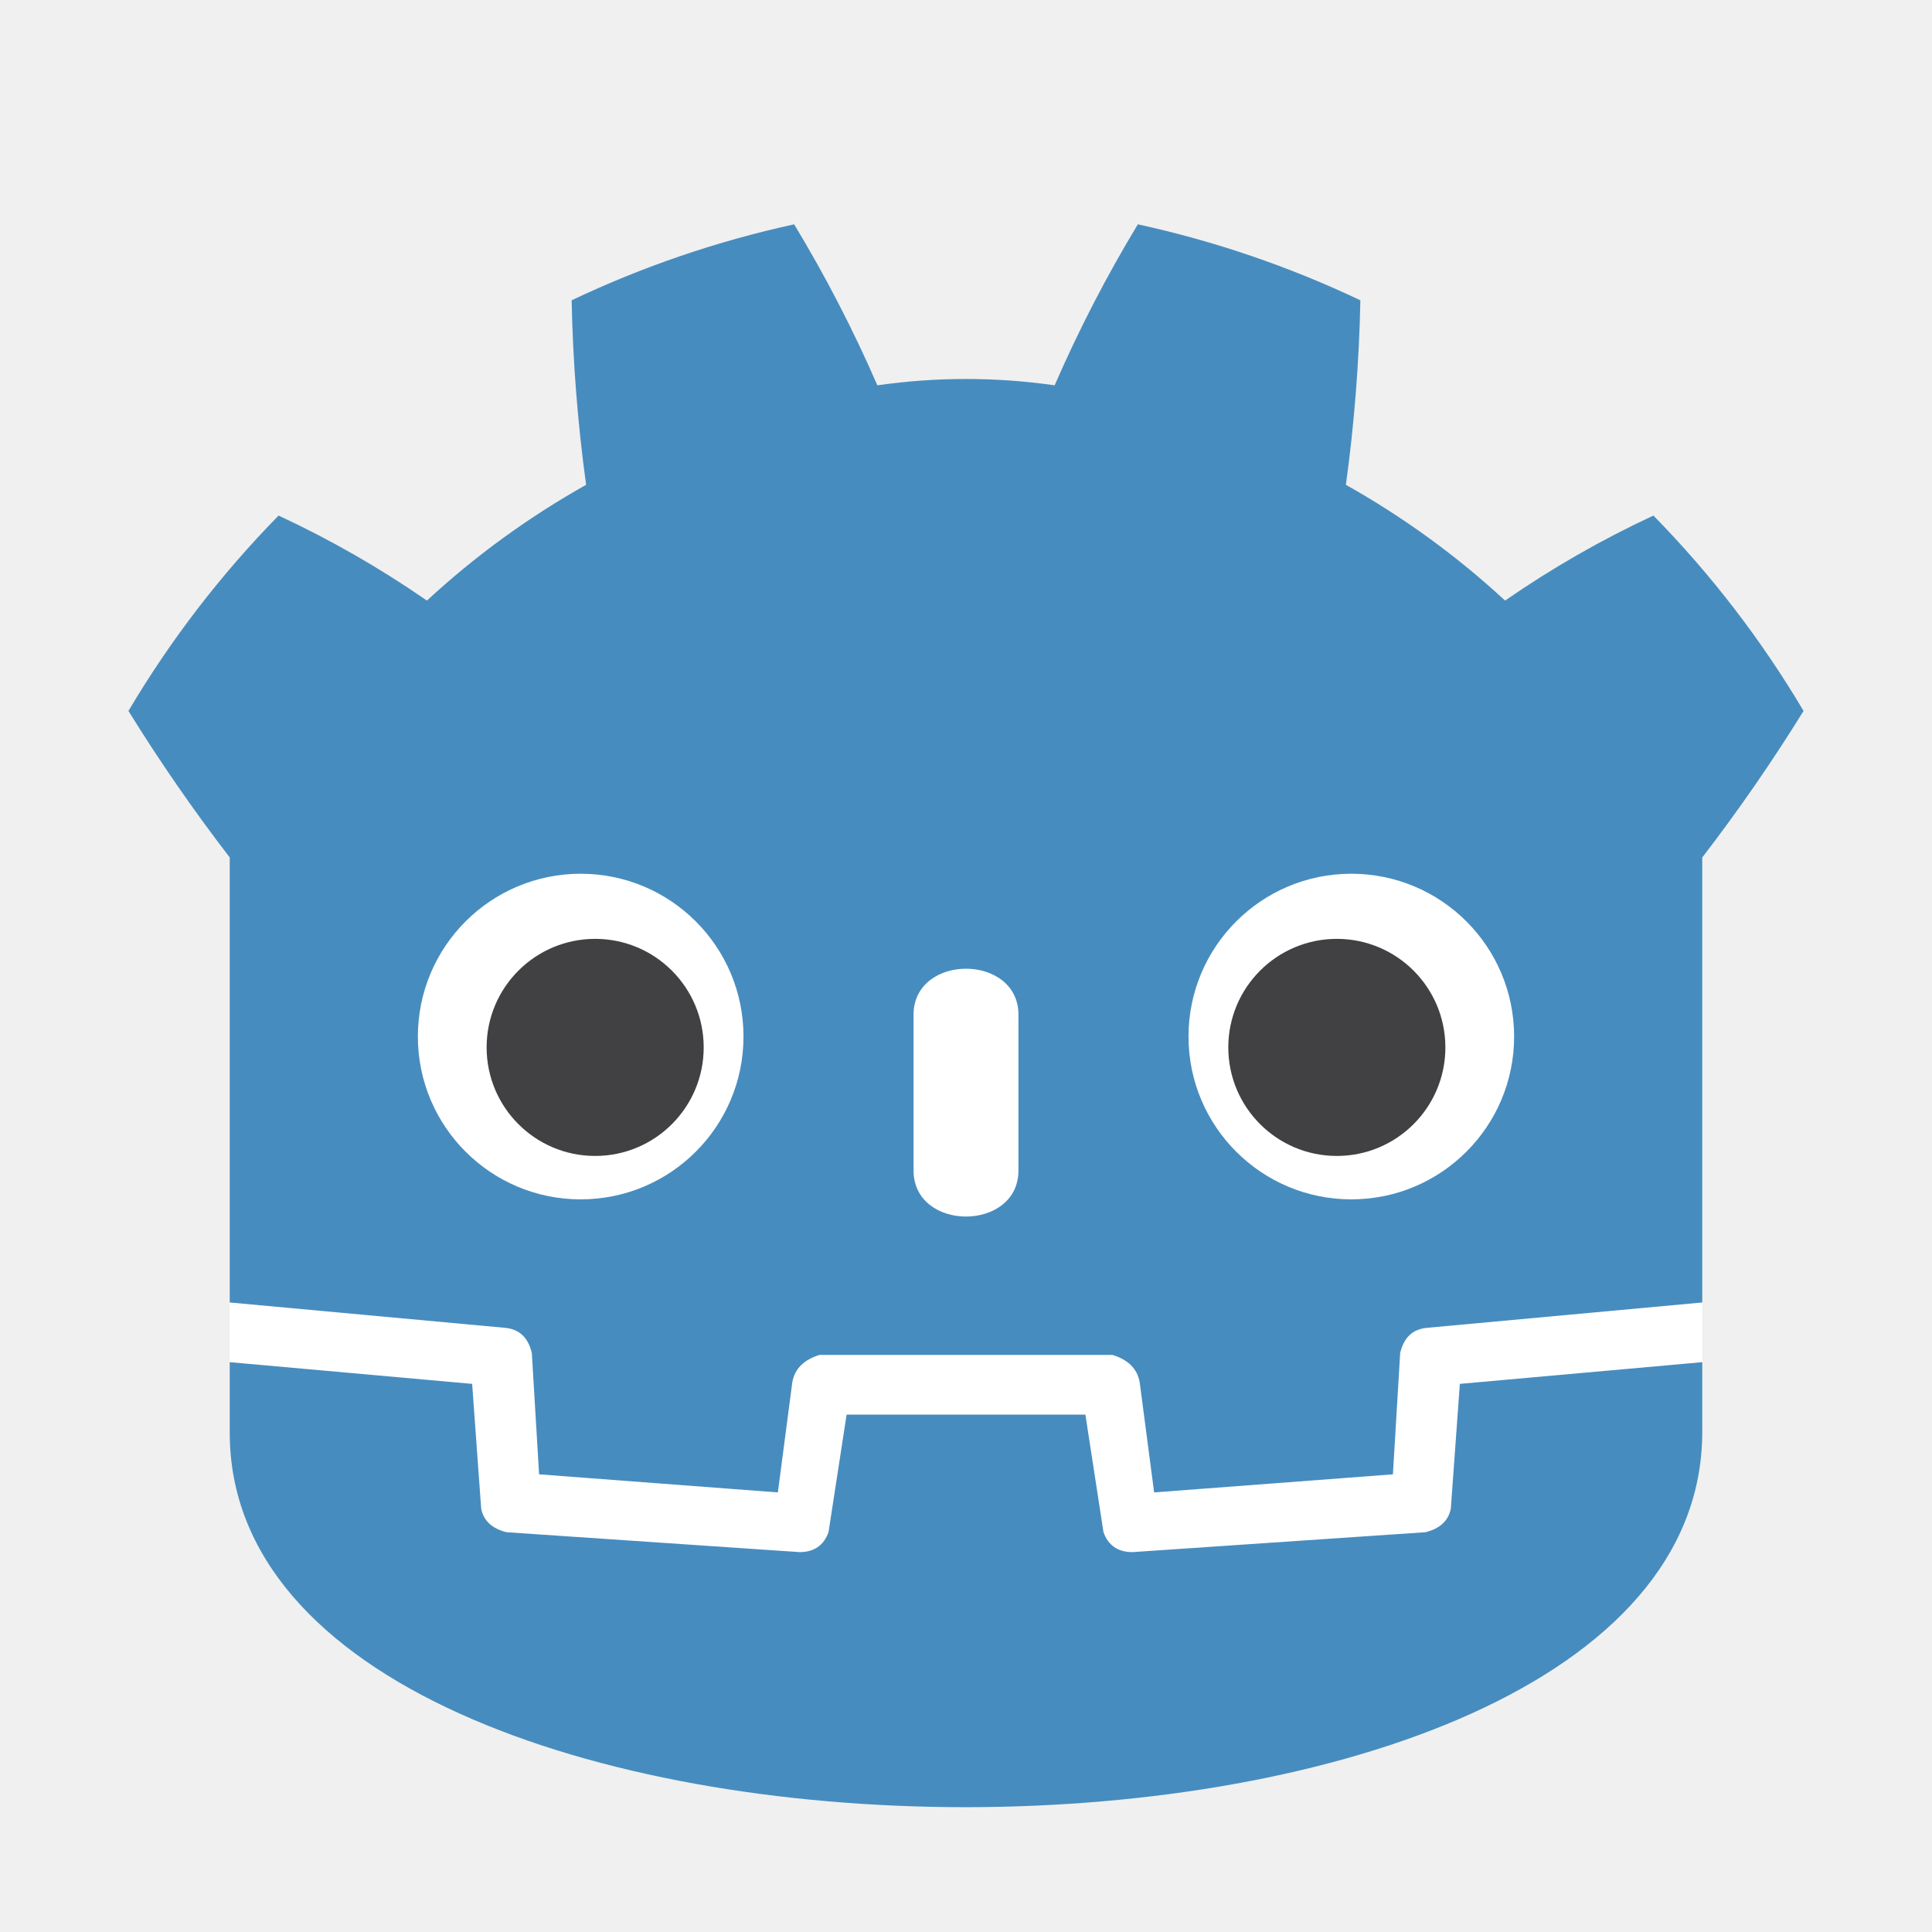
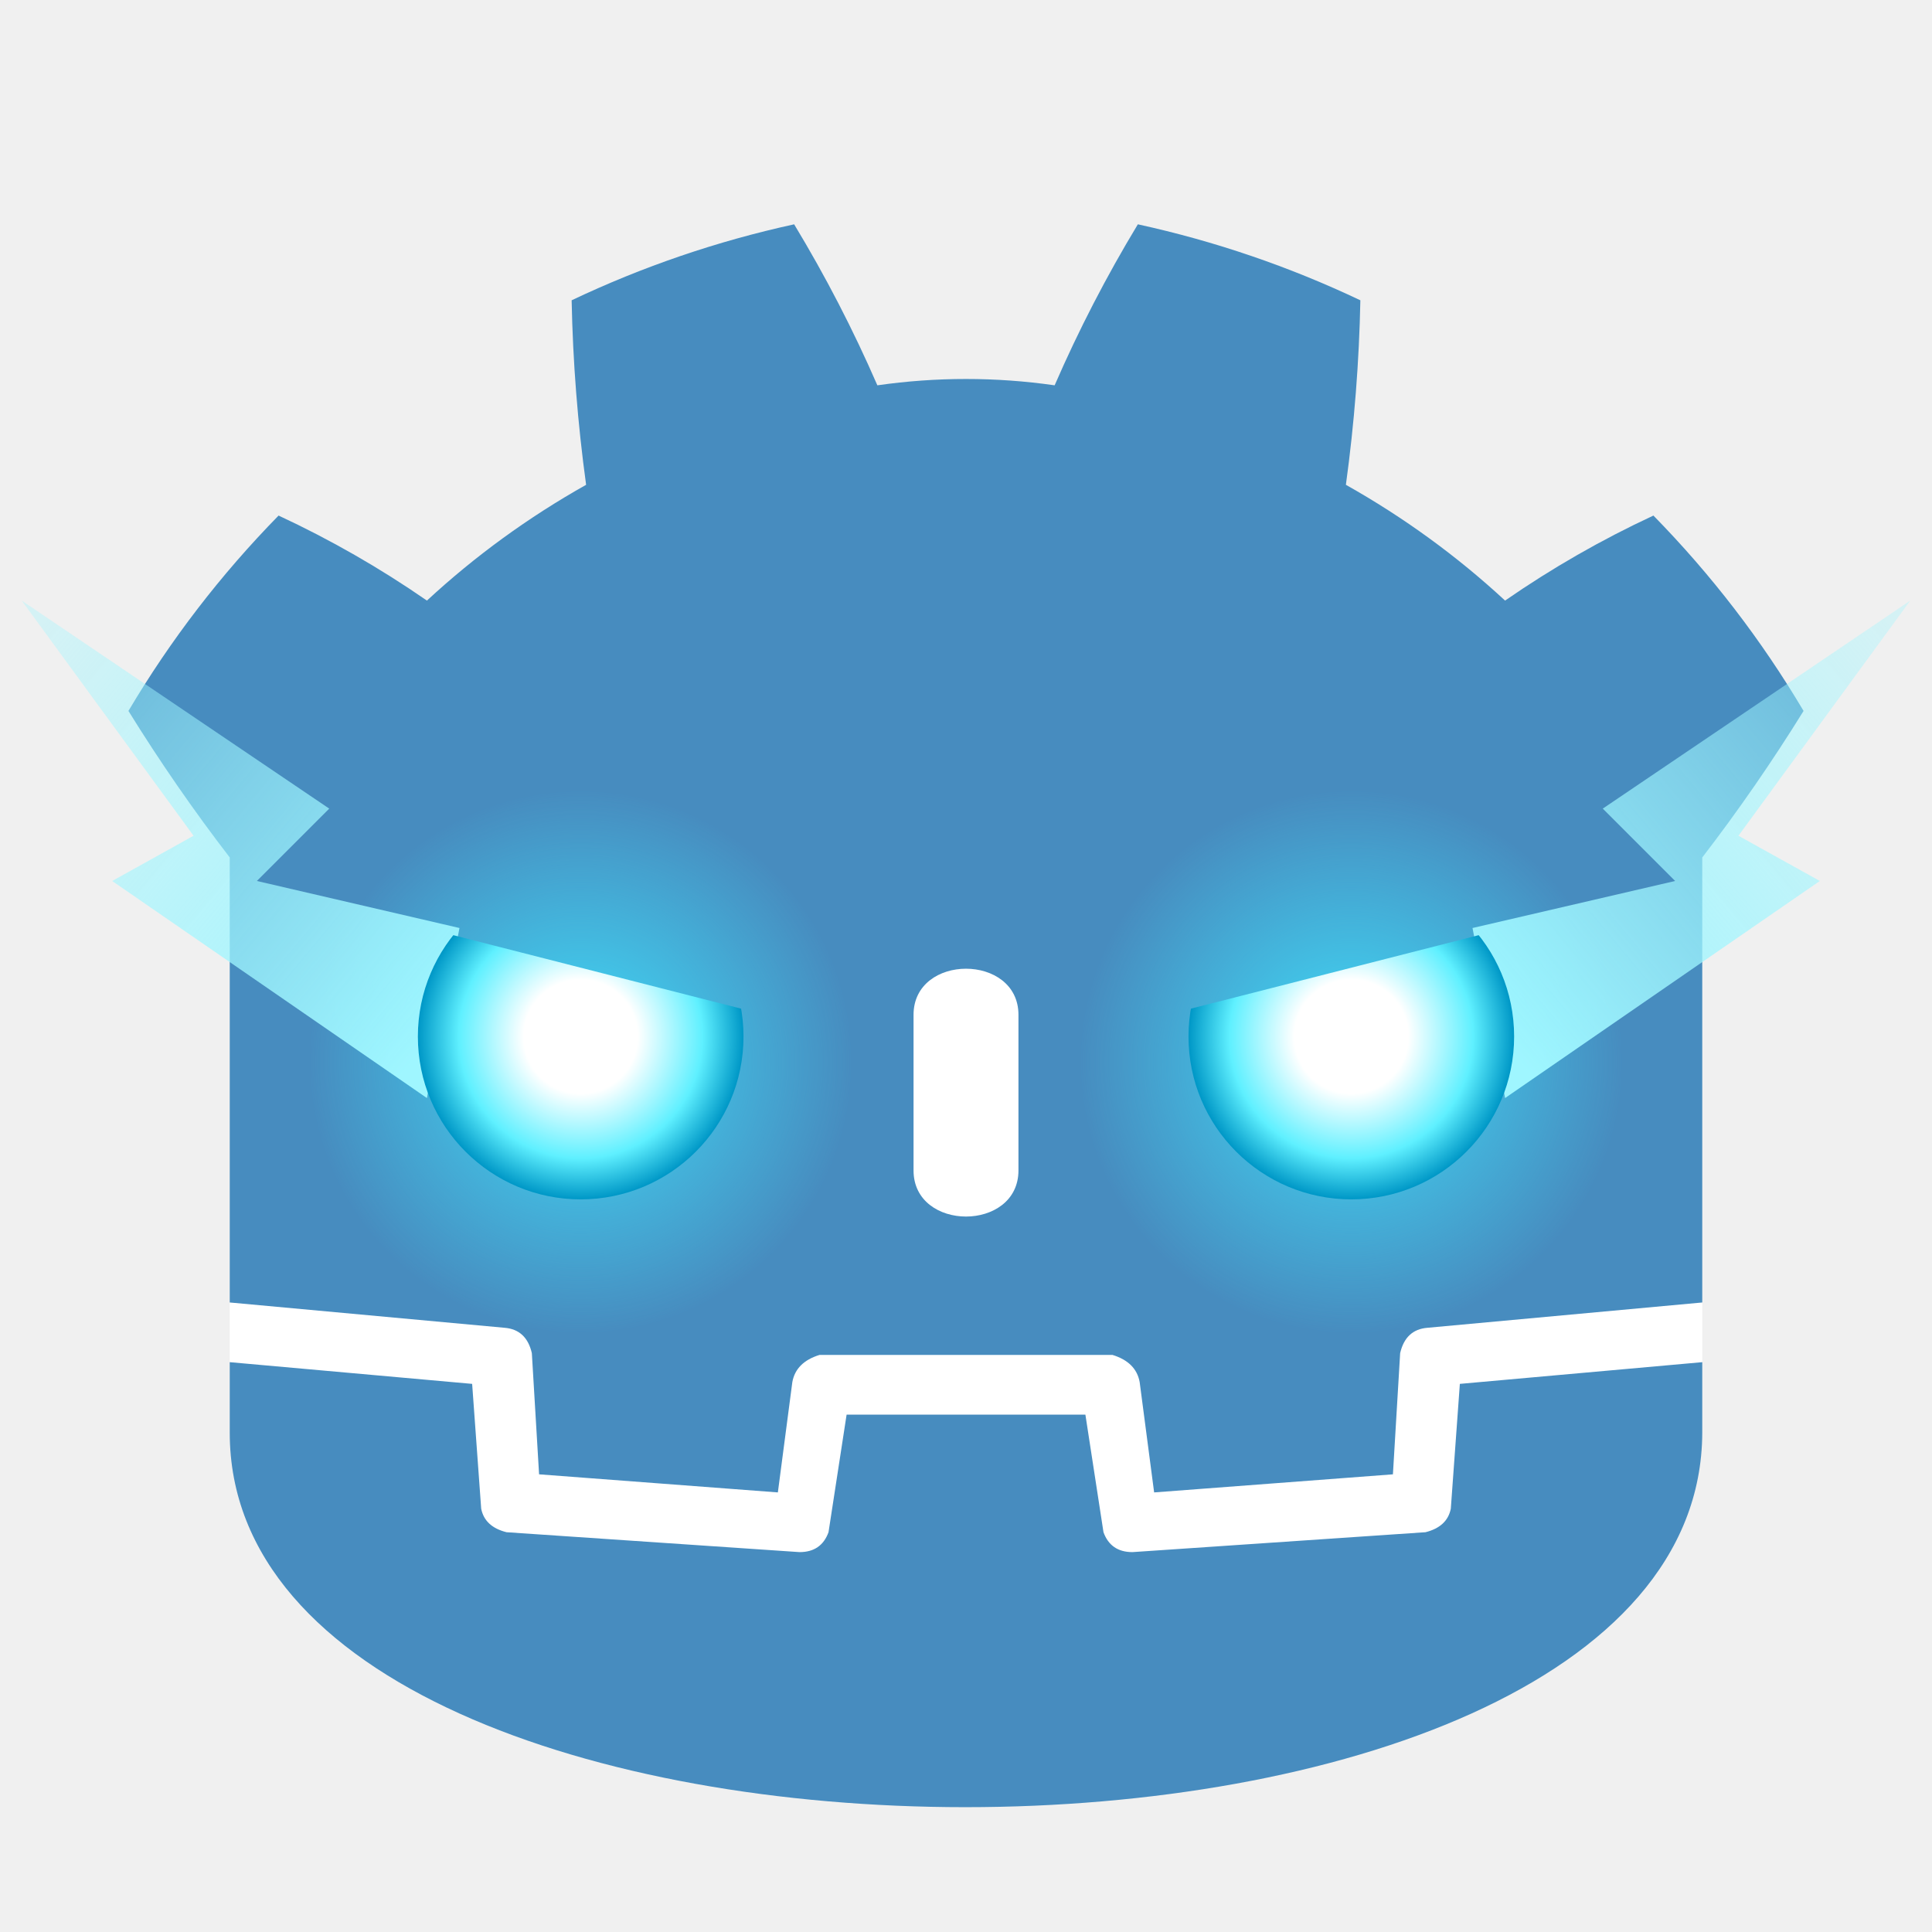
<svg xmlns="http://www.w3.org/2000/svg" width="40" height="40" viewBox="-22 -47 1068 1068">
+   <defs>
+     <radialGradient id="g" r="0.5">
+       <stop offset="0" stop-color="#3fe6ff" stop-opacity=".9" />
+       <stop offset="1" stop-color="#3fe6ff" stop-opacity="0" />
+     </radialGradient>
+     <radialGradient id="e" r="0.5">
+       <stop offset="0" stop-color="#ffffff" />
+       <stop offset=".35" stop-color="#ffffff" />
+       <stop offset=".75" stop-color="#5ff0ff" />
+       <stop offset="1" stop-color="#0098c7" />
+     </radialGradient>
+     <linearGradient id="tl" gradientUnits="userSpaceOnUse" x1="240" y1="500" x2="0" y2="300">
+       <stop offset="0" stop-color="#9ff6ff" />
+       <stop offset="1" stop-color="#9ff6ff" stop-opacity=".35" />
+     </linearGradient>
+     <linearGradient id="tr" gradientUnits="userSpaceOnUse" x1="784" y1="500" x2="1024" y2="300">
+       <stop offset="0" stop-color="#9ff6ff" />
+       <stop offset="1" stop-color="#9ff6ff" stop-opacity=".35" />
+     </linearGradient>
+     <clipPath id="cl">
+       <path d="M170 455 L405 515 L405 650 L170 650Z" />
+     </clipPath>
+     <clipPath id="cr">
+       <path d="M854 455 L619 515 L619 650 L854 650Z" />
+     </clipPath>
+   </defs>
  <g fill="#fff">
    <path d="M105 673v33q407 354 814 0v-33z" />
    <path fill="#478cbf" d="m105 673 152 14q12 1 15 14l4 67 132 10 8-61q2-11 15-15h162q13 4 15 15l8 61 132-10 4-67q3-13 15-14l152-14V427q30-39 56-81-35-59-83-108-43 20-82 47-40-37-88-64 7-51 8-102-59-28-123-42-26 43-46 89-49-7-98 0-20-46-46-89-64 14-123 42 1 51 8 102-48 27-88 64-39-27-82-47-48 49-83 108 26 42 56 81zm0 33v39c0 276 813 276 814 0v-39l-134 12-5 69q-2 10-14 13l-162 11q-12 0-16-11l-10-65H446l-10 65q-4 11-16 11l-162-11q-12-3-14-13l-5-69z" />
    <path d="M483 600c0 34 58 34 58 0v-86c0-34-58-34-58 0z" />
-     <circle cx="725" cy="526" r="90" />
-     <circle cx="299" cy="526" r="90" />
  </g>
-   <g fill="#414042">
-     <circle cx="307" cy="532" r="60" />
-     <circle cx="717" cy="532" r="60" />
-   </g>
+   <circle cx="299" cy="540" r="150" fill="url(#g)" />
+   <circle cx="725" cy="540" r="150" fill="url(#g)" />
+   <path d="M232 466 L120 440 L160 400 L-10 285 L85 415 L40 440 L214 560Z" fill="url(#tl)" />
+   <path d="M792 466 L904 440 L864 400 L1034 285 L939 415 L984 440 L810 560Z" fill="url(#tr)" />
+   <circle cx="299" cy="526" r="90" fill="url(#e)" clip-path="url(#cl)" />
+   <circle cx="725" cy="526" r="90" fill="url(#e)" clip-path="url(#cr)" />
</svg>
